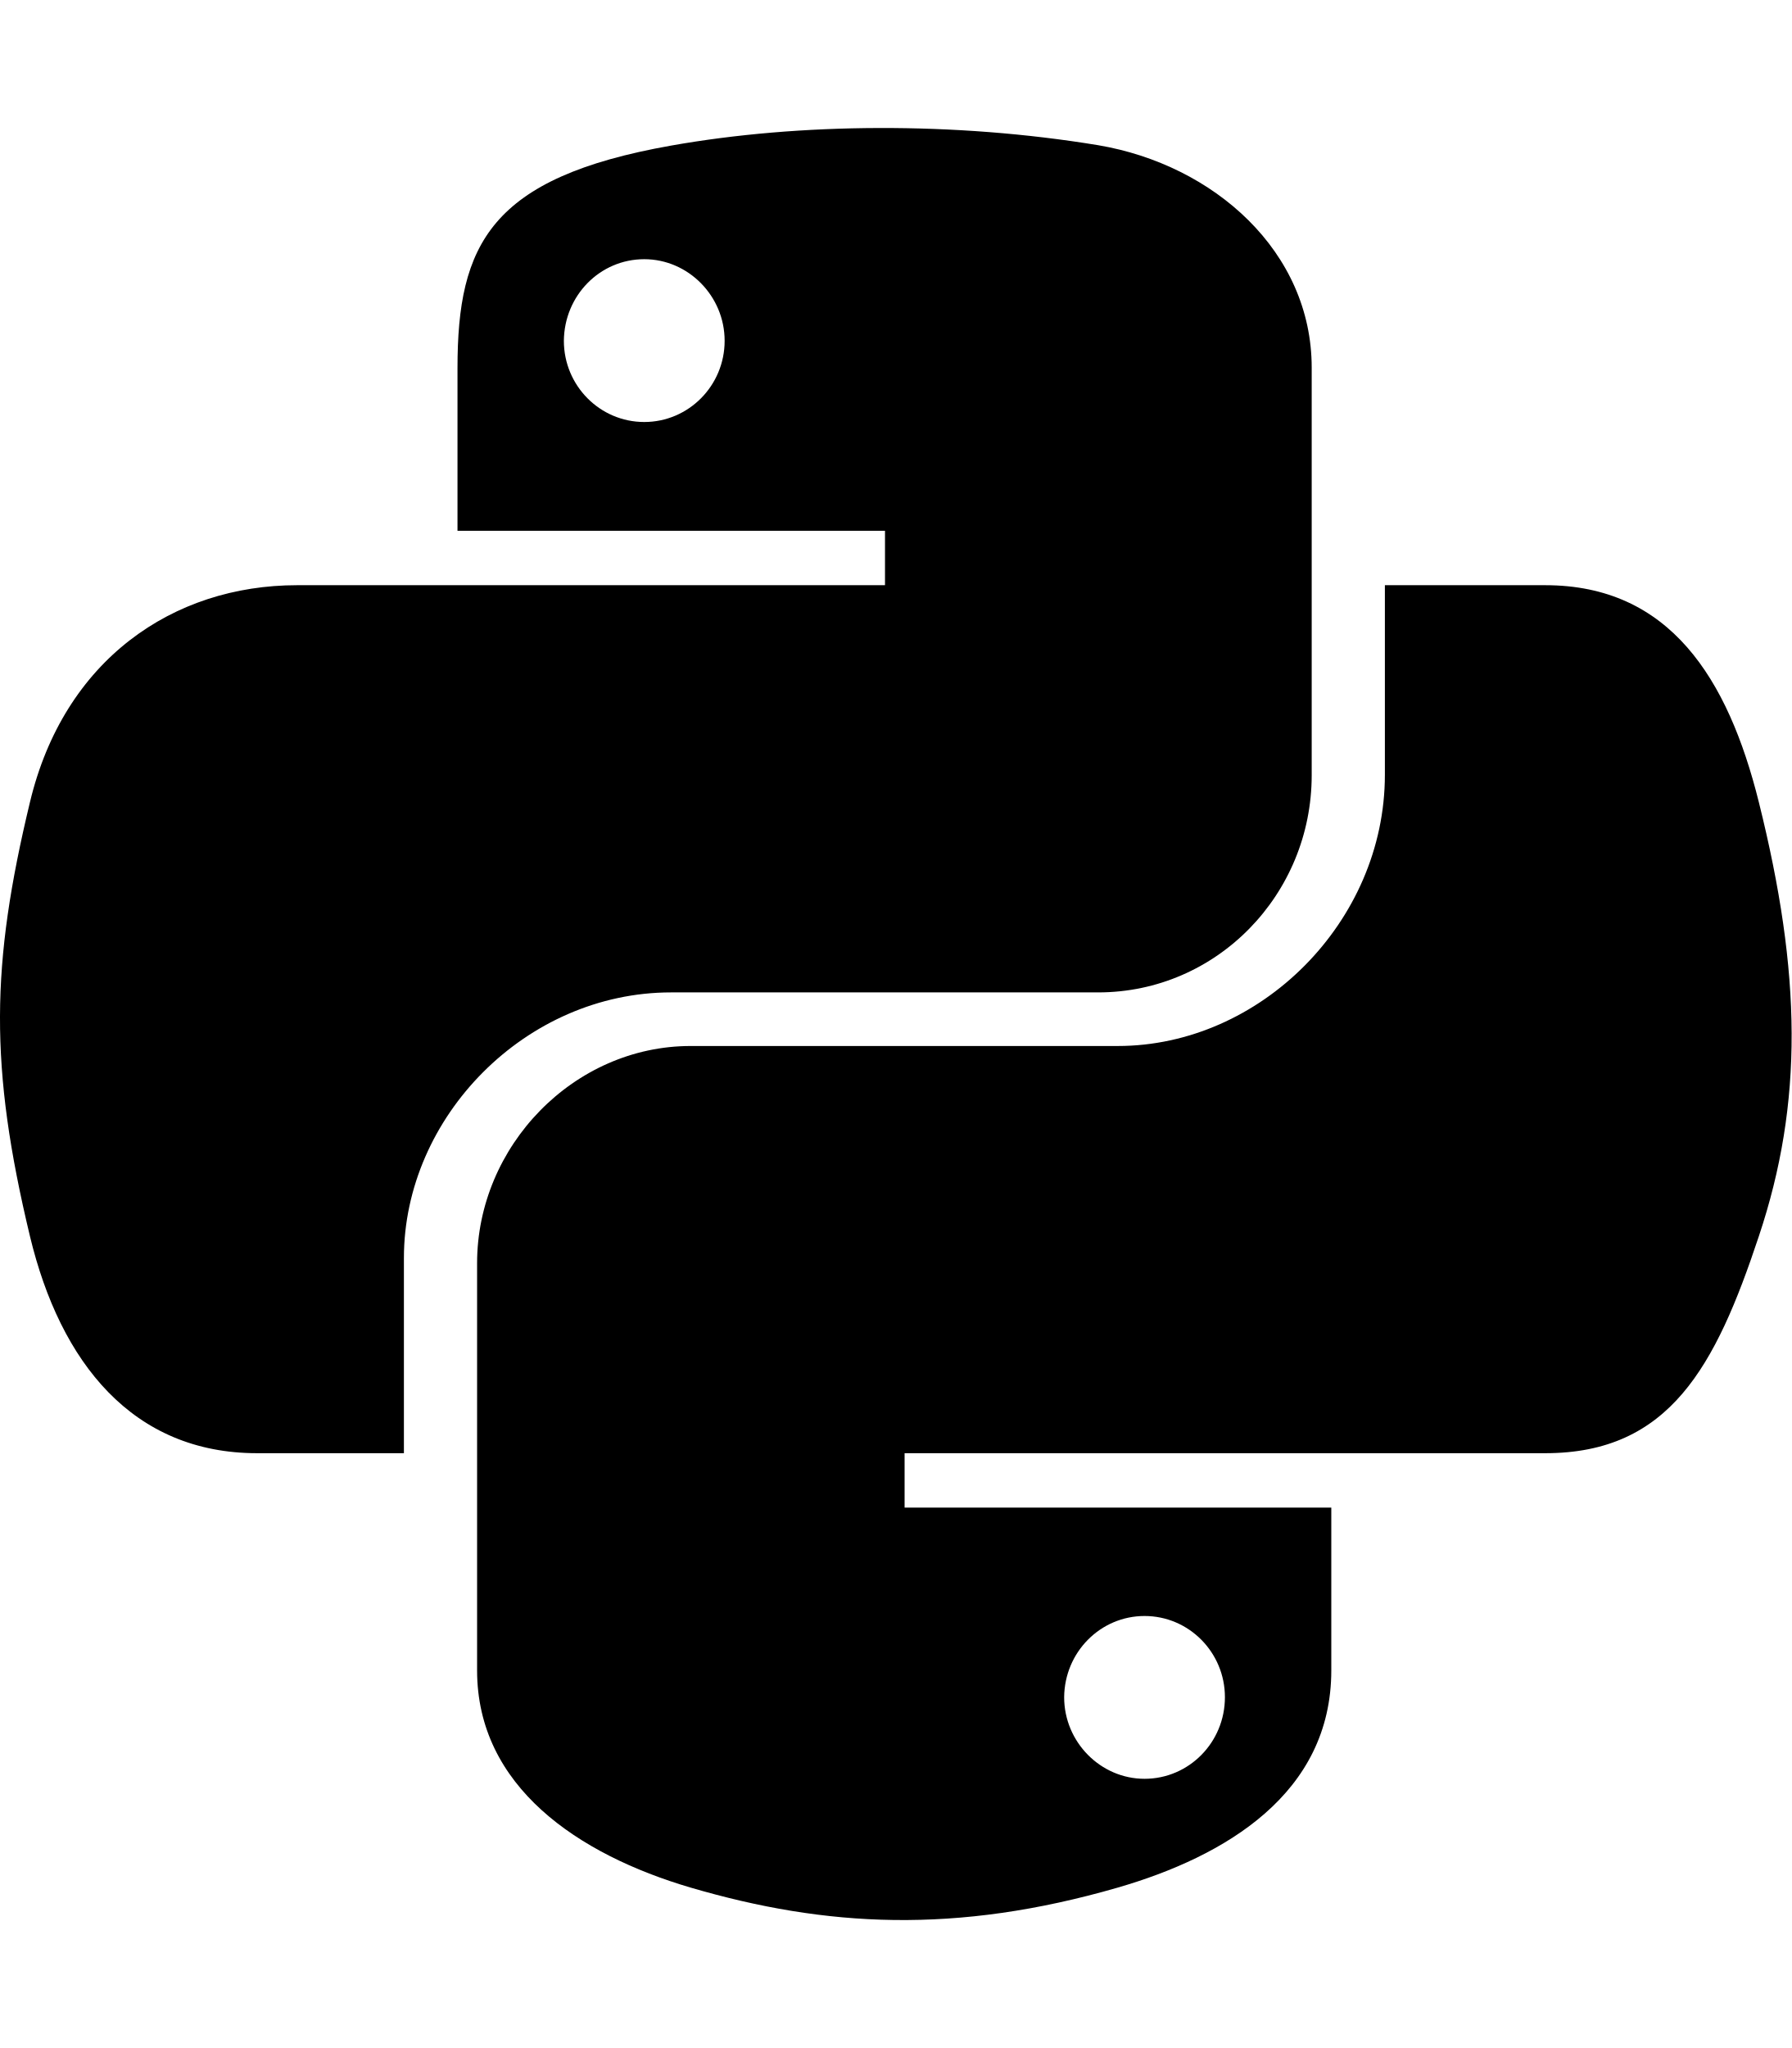
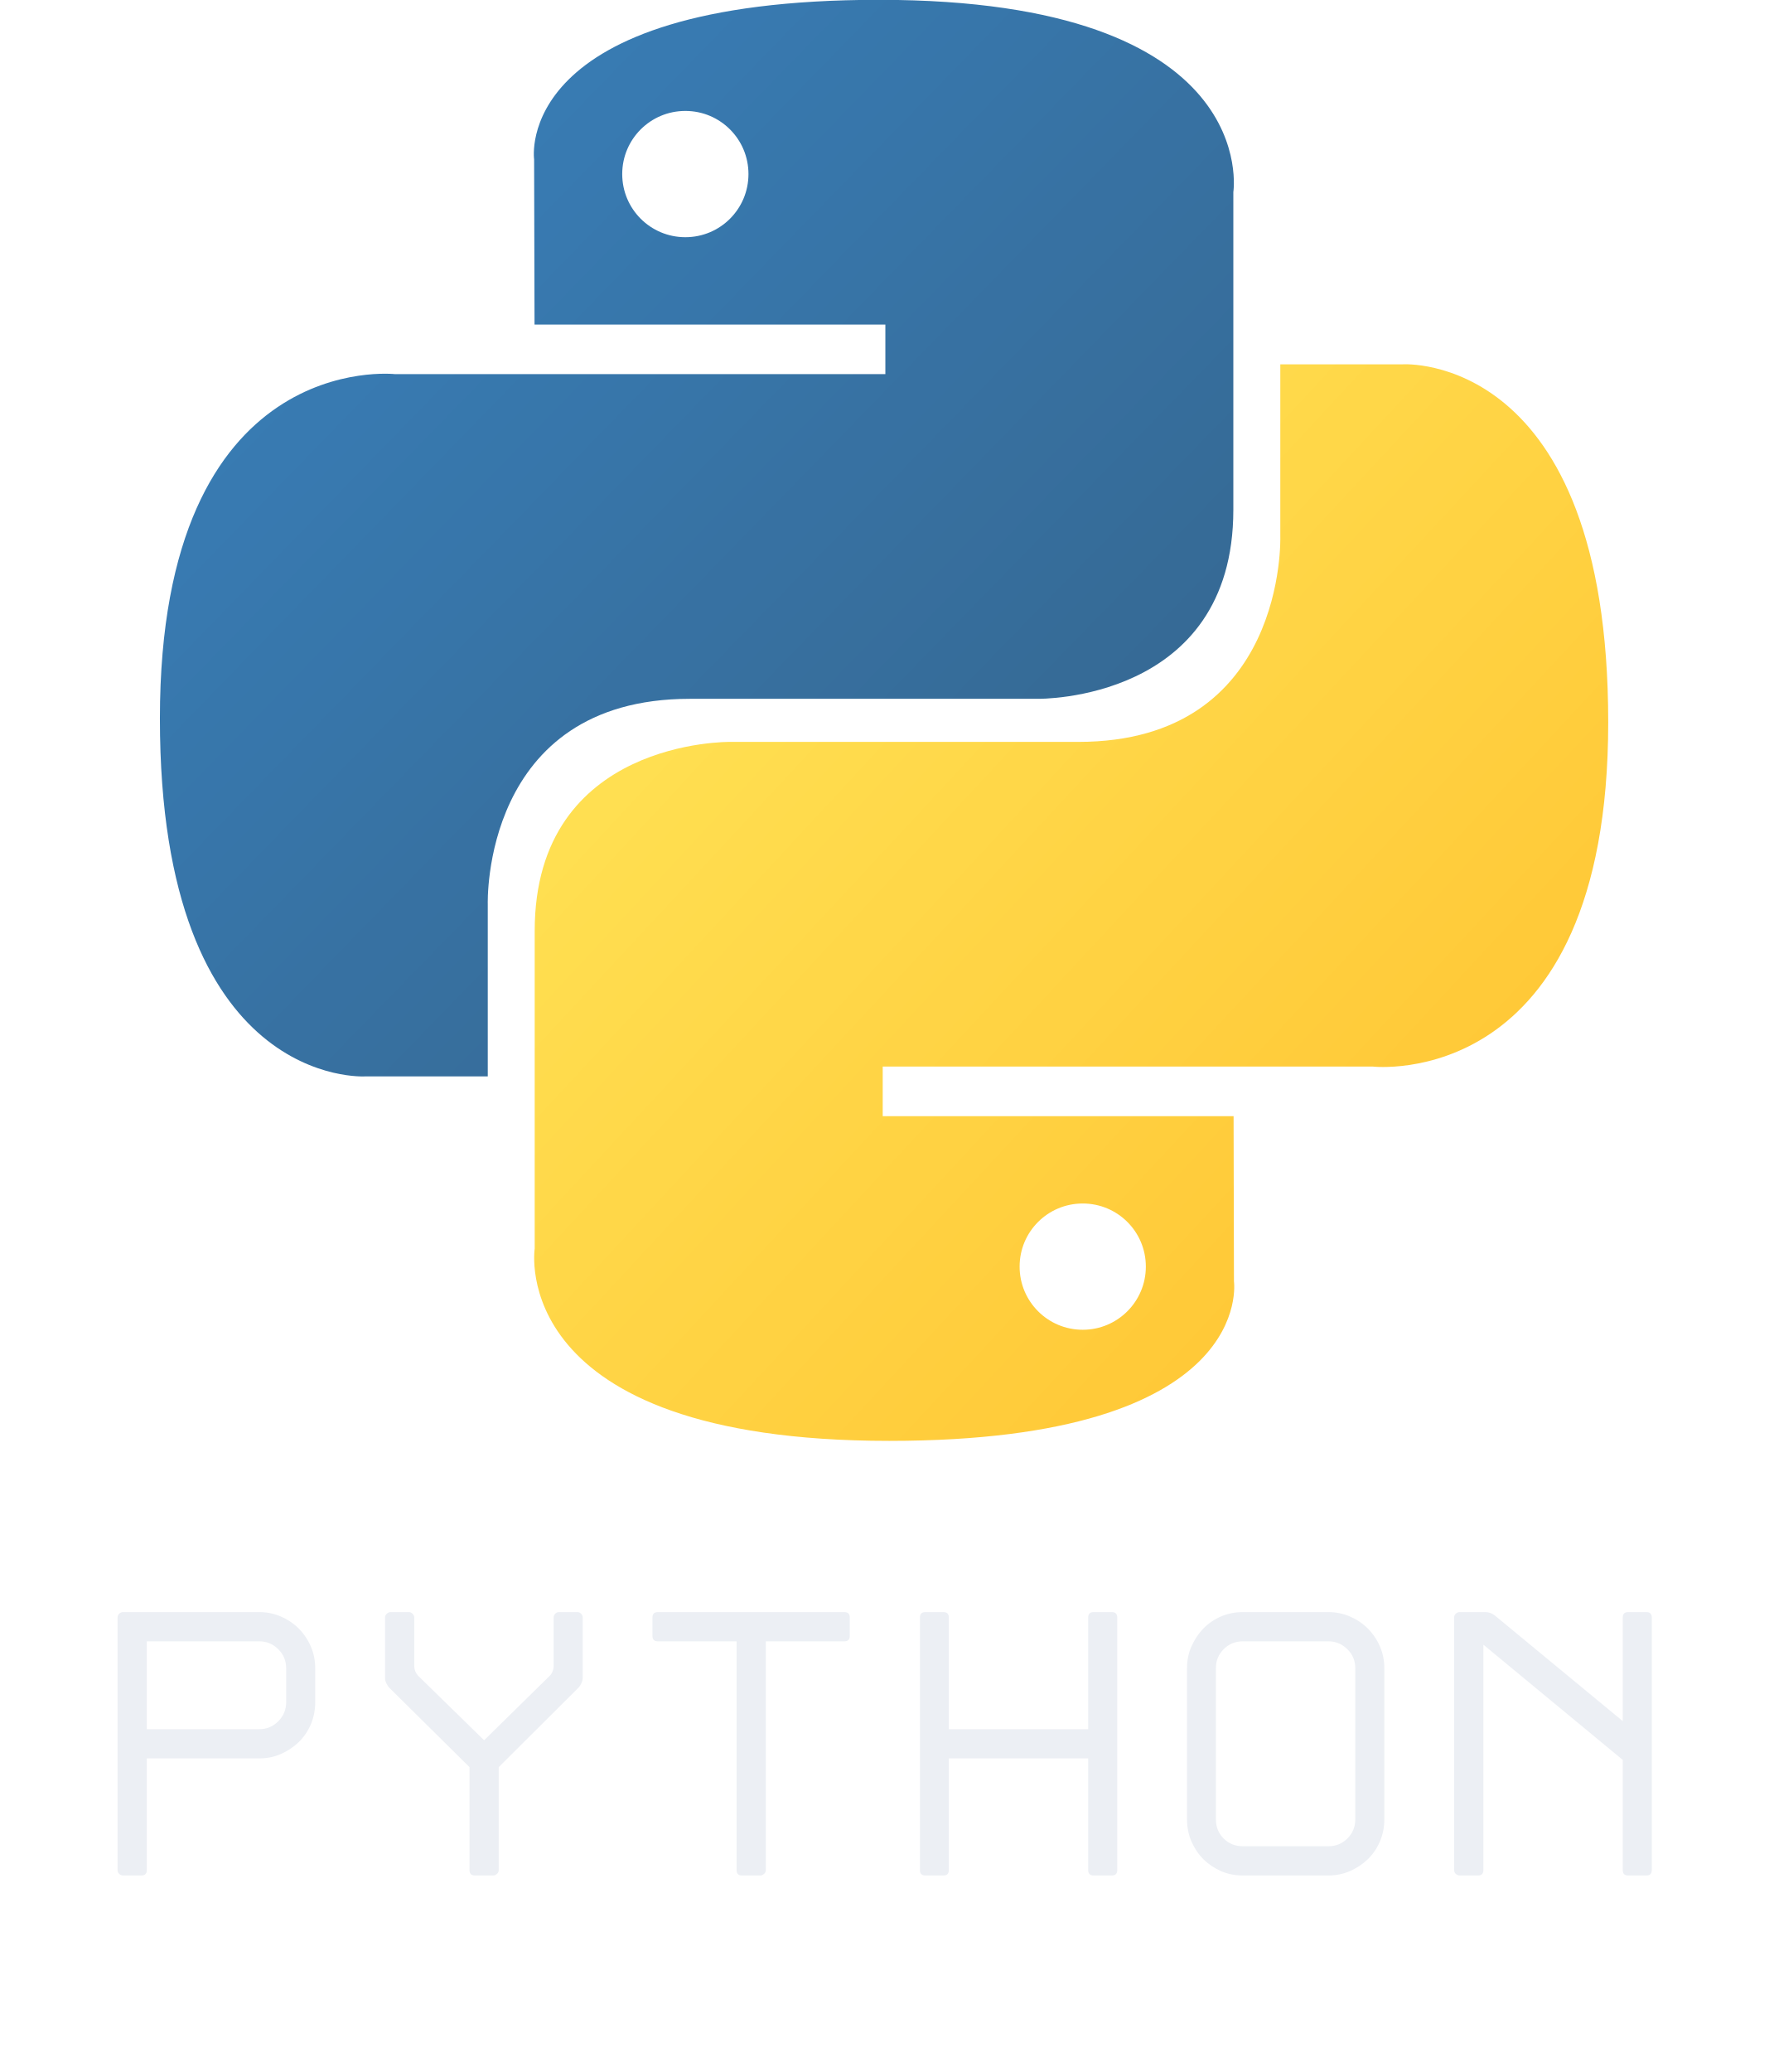
- <svg xmlns="http://www.w3.org/2000/svg" viewBox="0 0 448 512">
-   <path d="M439.8 200.5c-7.7-30.9-22.3-54.2-53.4-54.2h-40.1v47.4c0 36.8-31.2 67.8-66.8 67.8H172.7c-29.2 0-53.4 25-53.4 54.3v101.8c0 29 25.2 46 53.4 54.3 33.8 9.9 66.3 11.7 106.8 0 26.9-7.8 53.4-23.5 53.4-54.3v-40.7H226.2v-13.6h160.2c31.1 0 42.6-21.7 53.4-54.2 11.2-33.5 10.7-65.7 0-108.6zM286.2 404c11.1 0 20.1 9.1 20.1 20.3 0 11.3-9 20.4-20.1 20.4-11 0-20.1-9.2-20.1-20.4.1-11.3 9.1-20.3 20.1-20.3zM167.8 248.1h106.8c29.7 0 53.4-24.5 53.4-54.3V91.9c0-29-24.4-50.7-53.4-55.6-35.8-5.9-74.7-5.6-106.8.1-45.2 8-53.4 24.7-53.4 55.6v40.7h106.9v13.6h-147c-31.1 0-58.3 18.7-66.8 54.2-9.8 40.7-10.2 66.1 0 108.6 7.6 31.6 25.7 54.2 56.8 54.2H101v-48.8c0-35.3 30.5-66.4 66.8-66.4zm-6.7-142.6c-11.1 0-20.1-9.1-20.1-20.3.1-11.3 9-20.4 20.1-20.4 11 0 20.1 9.2 20.1 20.4s-9 20.3-20.1 20.3z" />
+ <svg xmlns="http://www.w3.org/2000/svg" width="220" zoomAndPan="magnify" viewBox="0 0 165 192.75" height="257" preserveAspectRatio="xMidYMid meet" version="1.0">
+   <defs>
+     <g />
+     <clipPath id="d1509cf1a6">
+       <path d="M 14.828 0 L 115 0 L 115 101 L 14.828 101 Z M 14.828 0 " clip-rule="nonzero" />
+     </clipPath>
+     <clipPath id="f3e1963227">
+       <path d="M 81.777 -0.016 C 47.562 -0.016 49.699 14.82 49.699 14.82 L 49.738 30.191 L 82.383 30.191 L 82.383 34.805 L 36.77 34.805 C 36.77 34.805 14.879 32.32 14.879 66.836 C 14.875 101.355 33.984 100.133 33.984 100.133 L 45.387 100.133 L 45.387 84.113 C 45.387 84.113 44.773 65.008 64.191 65.008 L 96.574 65.008 C 96.574 65.008 114.762 65.301 114.762 47.426 L 114.762 17.871 C 114.762 17.871 117.527 -0.016 81.777 -0.016 Z M 63.773 10.32 C 67.02 10.32 69.645 12.945 69.645 16.191 C 69.645 19.441 67.02 22.066 63.773 22.066 C 60.523 22.066 57.898 19.441 57.898 16.191 C 57.898 12.945 60.523 10.32 63.773 10.32 Z M 63.773 10.32 " clip-rule="nonzero" />
+     </clipPath>
+     <linearGradient x1="0.004" gradientTransform="matrix(99.93541, 0, 0, 100.1525, 14.87699, -0.014631)" y1="-0.004" x2="1.028" gradientUnits="userSpaceOnUse" y2="1.012" id="aad3b3218d">
+       <stop stop-opacity="1" stop-color="rgb(21.999%, 49.399%, 72.198%)" offset="0" />
+       <stop stop-opacity="1" stop-color="rgb(21.997%, 49.384%, 72.171%)" offset="0.125" />
+       <stop stop-opacity="1" stop-color="rgb(21.986%, 49.269%, 71.974%)" offset="0.141" />
+       <stop stop-opacity="1" stop-color="rgb(21.967%, 49.072%, 71.634%)" offset="0.156" />
+       <stop stop-opacity="1" stop-color="rgb(21.948%, 48.875%, 71.294%)" offset="0.172" />
+       <stop stop-opacity="1" stop-color="rgb(21.928%, 48.679%, 70.953%)" offset="0.188" />
+       <stop stop-opacity="1" stop-color="rgb(21.91%, 48.482%, 70.612%)" offset="0.203" />
+       <stop stop-opacity="1" stop-color="rgb(21.89%, 48.286%, 70.271%)" offset="0.219" />
+       <stop stop-opacity="1" stop-color="rgb(21.87%, 48.09%, 69.931%)" offset="0.234" />
+       <stop stop-opacity="1" stop-color="rgb(21.852%, 47.893%, 69.591%)" offset="0.25" />
+       <stop stop-opacity="1" stop-color="rgb(21.832%, 47.696%, 69.25%)" offset="0.266" />
+       <stop stop-opacity="1" stop-color="rgb(21.814%, 47.499%, 68.909%)" offset="0.281" />
+       <stop stop-opacity="1" stop-color="rgb(21.794%, 47.302%, 68.568%)" offset="0.297" />
+       <stop stop-opacity="1" stop-color="rgb(21.776%, 47.105%, 68.228%)" offset="0.312" />
+       <stop stop-opacity="1" stop-color="rgb(21.756%, 46.909%, 67.888%)" offset="0.328" />
+       <stop stop-opacity="1" stop-color="rgb(21.736%, 46.712%, 67.546%)" offset="0.344" />
+       <stop stop-opacity="1" stop-color="rgb(21.718%, 46.515%, 67.206%)" offset="0.359" />
+       <stop stop-opacity="1" stop-color="rgb(21.698%, 46.32%, 66.866%)" offset="0.375" />
+       <stop stop-opacity="1" stop-color="rgb(21.68%, 46.123%, 66.525%)" offset="0.391" />
+       <stop stop-opacity="1" stop-color="rgb(21.66%, 45.926%, 66.185%)" offset="0.406" />
+       <stop stop-opacity="1" stop-color="rgb(21.642%, 45.729%, 65.843%)" offset="0.422" />
+       <stop stop-opacity="1" stop-color="rgb(21.622%, 45.532%, 65.503%)" offset="0.438" />
+       <stop stop-opacity="1" stop-color="rgb(21.602%, 45.335%, 65.163%)" offset="0.453" />
+       <stop stop-opacity="1" stop-color="rgb(21.584%, 45.139%, 64.822%)" offset="0.469" />
+       <stop stop-opacity="1" stop-color="rgb(21.564%, 44.942%, 64.482%)" offset="0.484" />
+       <stop stop-opacity="1" stop-color="rgb(21.545%, 44.745%, 64.14%)" offset="0.494" />
+       <stop stop-opacity="1" stop-color="rgb(21.536%, 44.647%, 63.971%)" offset="0.5" />
+       <stop stop-opacity="1" stop-color="rgb(21.526%, 44.548%, 63.8%)" offset="0.506" />
+       <stop stop-opacity="1" stop-color="rgb(21.516%, 44.45%, 63.631%)" offset="0.516" />
+       <stop stop-opacity="1" stop-color="rgb(21.506%, 44.353%, 63.46%)" offset="0.531" />
+       <stop stop-opacity="1" stop-color="rgb(21.487%, 44.156%, 63.12%)" offset="0.547" />
+       <stop stop-opacity="1" stop-color="rgb(21.468%, 43.959%, 62.778%)" offset="0.562" />
+       <stop stop-opacity="1" stop-color="rgb(21.449%, 43.762%, 62.437%)" offset="0.578" />
+       <stop stop-opacity="1" stop-color="rgb(21.429%, 43.565%, 62.097%)" offset="0.594" />
+       <stop stop-opacity="1" stop-color="rgb(21.411%, 43.369%, 61.757%)" offset="0.609" />
+       <stop stop-opacity="1" stop-color="rgb(21.391%, 43.172%, 61.417%)" offset="0.625" />
+       <stop stop-opacity="1" stop-color="rgb(21.371%, 42.975%, 61.075%)" offset="0.641" />
+       <stop stop-opacity="1" stop-color="rgb(21.353%, 42.778%, 60.735%)" offset="0.656" />
+       <stop stop-opacity="1" stop-color="rgb(21.333%, 42.583%, 60.394%)" offset="0.672" />
+       <stop stop-opacity="1" stop-color="rgb(21.315%, 42.386%, 60.054%)" offset="0.688" />
+       <stop stop-opacity="1" stop-color="rgb(21.295%, 42.189%, 59.714%)" offset="0.703" />
+       <stop stop-opacity="1" stop-color="rgb(21.277%, 41.992%, 59.372%)" offset="0.719" />
+       <stop stop-opacity="1" stop-color="rgb(21.257%, 41.795%, 59.032%)" offset="0.734" />
+       <stop stop-opacity="1" stop-color="rgb(21.237%, 41.599%, 58.691%)" offset="0.75" />
+       <stop stop-opacity="1" stop-color="rgb(21.219%, 41.402%, 58.351%)" offset="0.766" />
+       <stop stop-opacity="1" stop-color="rgb(21.204%, 41.251%, 58.09%)" offset="0.781" />
+       <stop stop-opacity="1" stop-color="rgb(21.199%, 41.199%, 57.999%)" offset="0.812" />
+       <stop stop-opacity="1" stop-color="rgb(21.199%, 41.199%, 57.999%)" offset="0.875" />
+       <stop stop-opacity="1" stop-color="rgb(21.199%, 41.199%, 57.999%)" offset="1" />
+     </linearGradient>
+     <clipPath id="668d3da963">
+       <path d="M 49 33 L 149.652 33 L 149.652 134.074 L 49 134.074 Z M 49 33 " clip-rule="nonzero" />
+     </clipPath>
+     <clipPath id="c2da35e787">
+       <path d="M 82.746 134.039 C 116.957 134.039 114.82 119.203 114.82 119.203 L 114.785 103.832 L 82.137 103.832 L 82.137 99.219 L 127.75 99.219 C 127.75 99.219 149.645 101.699 149.645 67.188 C 149.645 32.668 130.535 33.891 130.535 33.891 L 119.133 33.891 L 119.133 49.91 C 119.133 49.91 119.746 69.016 100.332 69.016 L 67.945 69.016 C 67.945 69.016 49.754 68.723 49.754 86.598 L 49.754 116.152 C 49.754 116.152 46.992 134.039 82.746 134.039 Z M 100.746 123.703 C 97.5 123.703 94.875 121.074 94.875 117.828 C 94.875 114.578 97.5 111.957 100.746 111.957 C 103.996 111.957 106.621 114.578 106.621 117.828 C 106.621 121.074 103.996 123.703 100.746 123.703 Z M 100.746 123.703 " clip-rule="nonzero" />
+     </clipPath>
+     <linearGradient x1="-0.033" gradientTransform="matrix(99.93845, 0, 0, 100.153, 49.70534, 33.8862)" y1="-0.006" x2="1.014" gradientUnits="userSpaceOnUse" y2="0.985" id="267187b7c4">
+       <stop stop-opacity="1" stop-color="rgb(100%, 87.799%, 32.199%)" offset="0" />
+       <stop stop-opacity="1" stop-color="rgb(100%, 87.799%, 32.199%)" offset="0.125" />
+       <stop stop-opacity="1" stop-color="rgb(100%, 87.799%, 32.199%)" offset="0.188" />
+       <stop stop-opacity="1" stop-color="rgb(100%, 87.759%, 32.153%)" offset="0.219" />
+       <stop stop-opacity="1" stop-color="rgb(100%, 87.59%, 31.96%)" offset="0.234" />
+       <stop stop-opacity="1" stop-color="rgb(100%, 87.332%, 31.662%)" offset="0.25" />
+       <stop stop-opacity="1" stop-color="rgb(100%, 87.074%, 31.366%)" offset="0.266" />
+       <stop stop-opacity="1" stop-color="rgb(100%, 86.816%, 31.068%)" offset="0.281" />
+       <stop stop-opacity="1" stop-color="rgb(100%, 86.559%, 30.772%)" offset="0.297" />
+       <stop stop-opacity="1" stop-color="rgb(100%, 86.301%, 30.475%)" offset="0.312" />
+       <stop stop-opacity="1" stop-color="rgb(100%, 86.041%, 30.177%)" offset="0.328" />
+       <stop stop-opacity="1" stop-color="rgb(100%, 85.783%, 29.881%)" offset="0.344" />
+       <stop stop-opacity="1" stop-color="rgb(100%, 85.526%, 29.584%)" offset="0.359" />
+       <stop stop-opacity="1" stop-color="rgb(100%, 85.268%, 29.288%)" offset="0.375" />
+       <stop stop-opacity="1" stop-color="rgb(100%, 85.01%, 28.99%)" offset="0.391" />
+       <stop stop-opacity="1" stop-color="rgb(100%, 84.752%, 28.694%)" offset="0.406" />
+       <stop stop-opacity="1" stop-color="rgb(100%, 84.494%, 28.397%)" offset="0.422" />
+       <stop stop-opacity="1" stop-color="rgb(100%, 84.236%, 28.101%)" offset="0.438" />
+       <stop stop-opacity="1" stop-color="rgb(100%, 83.978%, 27.803%)" offset="0.453" />
+       <stop stop-opacity="1" stop-color="rgb(100%, 83.72%, 27.505%)" offset="0.469" />
+       <stop stop-opacity="1" stop-color="rgb(100%, 83.461%, 27.209%)" offset="0.483" />
+       <stop stop-opacity="1" stop-color="rgb(100%, 83.333%, 27.061%)" offset="0.484" />
+       <stop stop-opacity="1" stop-color="rgb(100%, 83.203%, 26.912%)" offset="0.5" />
+       <stop stop-opacity="1" stop-color="rgb(100%, 82.945%, 26.616%)" offset="0.516" />
+       <stop stop-opacity="1" stop-color="rgb(100%, 82.687%, 26.318%)" offset="0.517" />
+       <stop stop-opacity="1" stop-color="rgb(100%, 82.559%, 26.17%)" offset="0.531" />
+       <stop stop-opacity="1" stop-color="rgb(100%, 82.43%, 26.022%)" offset="0.547" />
+       <stop stop-opacity="1" stop-color="rgb(100%, 82.172%, 25.725%)" offset="0.562" />
+       <stop stop-opacity="1" stop-color="rgb(100%, 81.914%, 25.429%)" offset="0.578" />
+       <stop stop-opacity="1" stop-color="rgb(100%, 81.656%, 25.131%)" offset="0.594" />
+       <stop stop-opacity="1" stop-color="rgb(100%, 81.398%, 24.835%)" offset="0.609" />
+       <stop stop-opacity="1" stop-color="rgb(100%, 81.139%, 24.538%)" offset="0.625" />
+       <stop stop-opacity="1" stop-color="rgb(100%, 80.881%, 24.24%)" offset="0.641" />
+       <stop stop-opacity="1" stop-color="rgb(100%, 80.623%, 23.944%)" offset="0.656" />
+       <stop stop-opacity="1" stop-color="rgb(100%, 80.365%, 23.647%)" offset="0.672" />
+       <stop stop-opacity="1" stop-color="rgb(100%, 80.107%, 23.351%)" offset="0.688" />
+       <stop stop-opacity="1" stop-color="rgb(100%, 79.849%, 23.053%)" offset="0.703" />
+       <stop stop-opacity="1" stop-color="rgb(100%, 79.591%, 22.757%)" offset="0.719" />
+       <stop stop-opacity="1" stop-color="rgb(100%, 79.333%, 22.459%)" offset="0.734" />
+       <stop stop-opacity="1" stop-color="rgb(100%, 79.076%, 22.163%)" offset="0.75" />
+       <stop stop-opacity="1" stop-color="rgb(100%, 78.816%, 21.866%)" offset="0.766" />
+       <stop stop-opacity="1" stop-color="rgb(100%, 78.558%, 21.568%)" offset="0.781" />
+       <stop stop-opacity="1" stop-color="rgb(100%, 78.3%, 21.272%)" offset="0.797" />
+       <stop stop-opacity="1" stop-color="rgb(100%, 78.043%, 20.975%)" offset="0.812" />
+       <stop stop-opacity="1" stop-color="rgb(100%, 77.785%, 20.679%)" offset="0.828" />
+       <stop stop-opacity="1" stop-color="rgb(100%, 77.527%, 20.381%)" offset="0.844" />
+       <stop stop-opacity="1" stop-color="rgb(100%, 77.269%, 20.085%)" offset="0.859" />
+       <stop stop-opacity="1" stop-color="rgb(100%, 77.011%, 19.788%)" offset="0.875" />
+       <stop stop-opacity="1" stop-color="rgb(100%, 76.753%, 19.492%)" offset="0.891" />
+       <stop stop-opacity="1" stop-color="rgb(100%, 76.561%, 19.27%)" offset="0.906" />
+       <stop stop-opacity="1" stop-color="rgb(100%, 76.5%, 19.199%)" offset="0.938" />
+       <stop stop-opacity="1" stop-color="rgb(100%, 76.5%, 19.199%)" offset="1" />
+     </linearGradient>
+   </defs>
+   <g clip-path="url(#d1509cf1a6)">
+     <g clip-path="url(#f3e1963227)">
+       <path fill="url(#aad3b3218d)" d="M 14.875 0 L 14.875 101.355 L 117.527 101.355 L 117.527 0 Z M 14.875 0 " fill-rule="nonzero" />
+     </g>
+   </g>
+   <g clip-path="url(#668d3da963)">
+     <g clip-path="url(#c2da35e787)">
+       <path fill="url(#267187b7c4)" d="M 46.992 32.668 L 46.992 134.039 L 149.645 134.039 L 149.645 32.668 Z M 46.992 32.668 " fill-rule="nonzero" />
+     </g>
+   </g>
+   <g fill="#eceff4" fill-opacity="1">
+     <g transform="translate(7.690189, 174.468)">
+       <g>
+         <path d="M 3.25 -0.5 L 3.25 -24 C 3.25 -24.145 3.301 -24.266 3.406 -24.359 C 3.52 -24.453 3.633 -24.5 3.75 -24.5 L 16.438 -24.5 C 17.145 -24.5 17.812 -24.363 18.438 -24.094 C 19.07 -23.82 19.629 -23.445 20.109 -22.969 C 20.586 -22.488 20.961 -21.93 21.234 -21.297 C 21.504 -20.672 21.641 -20 21.641 -19.281 L 21.641 -16.109 C 21.641 -15.391 21.504 -14.707 21.234 -14.062 C 20.961 -13.426 20.586 -12.875 20.109 -12.406 C 19.629 -11.945 19.07 -11.578 18.438 -11.297 C 17.812 -11.023 17.145 -10.891 16.438 -10.891 L 5.969 -10.891 L 5.969 -0.5 C 5.969 -0.164 5.801 0 5.469 0 L 3.75 0 C 3.633 0 3.52 -0.047 3.406 -0.141 C 3.301 -0.234 3.25 -0.352 3.25 -0.5 Z M 5.969 -13.609 L 16.438 -13.609 C 17.125 -13.609 17.711 -13.852 18.203 -14.344 C 18.691 -14.832 18.938 -15.422 18.938 -16.109 L 18.938 -19.281 C 18.938 -19.977 18.691 -20.566 18.203 -21.047 C 17.711 -21.535 17.125 -21.781 16.438 -21.781 L 5.969 -21.781 Z M 5.969 -13.609 " />
+       </g>
+     </g>
+   </g>
+   <g fill="#eceff4" fill-opacity="1">
+     <g transform="translate(32.57833, 174.468)">
+       <g>
+         <path d="M 3.609 -17.5 C 3.516 -17.625 3.43 -17.758 3.359 -17.906 C 3.285 -18.062 3.25 -18.211 3.25 -18.359 L 3.25 -24 C 3.25 -24.125 3.301 -24.238 3.406 -24.344 C 3.52 -24.445 3.633 -24.5 3.75 -24.5 L 5.469 -24.5 C 5.602 -24.5 5.719 -24.445 5.812 -24.344 C 5.914 -24.238 5.969 -24.125 5.969 -24 L 5.969 -19.438 C 5.969 -19.312 6 -19.164 6.062 -19 C 6.133 -18.832 6.223 -18.691 6.328 -18.578 L 12.469 -12.578 L 18.578 -18.578 C 18.691 -18.691 18.781 -18.832 18.844 -19 C 18.906 -19.164 18.938 -19.312 18.938 -19.438 L 18.938 -24 C 18.938 -24.125 18.984 -24.238 19.078 -24.344 C 19.172 -24.445 19.289 -24.5 19.438 -24.5 L 21.141 -24.5 C 21.285 -24.5 21.406 -24.445 21.5 -24.344 C 21.594 -24.238 21.641 -24.125 21.641 -24 L 21.641 -18.359 C 21.641 -18.211 21.602 -18.062 21.531 -17.906 C 21.469 -17.758 21.383 -17.625 21.281 -17.5 L 13.828 -10.078 L 13.828 -0.5 C 13.828 -0.352 13.77 -0.234 13.656 -0.141 C 13.551 -0.047 13.441 0 13.328 0 L 11.609 0 C 11.273 0 11.109 -0.164 11.109 -0.5 L 11.109 -10.078 Z M 3.609 -17.5 " />
+       </g>
+     </g>
+   </g>
+   <g fill="#eceff4" fill-opacity="1">
+     <g transform="translate(57.43077, 174.468)">
+       <g>
+         <path d="M 11.109 -0.5 L 11.109 -21.781 L 3.781 -21.781 C 3.445 -21.781 3.281 -21.945 3.281 -22.281 L 3.281 -24 C 3.281 -24.332 3.445 -24.5 3.781 -24.5 L 21.141 -24.5 C 21.473 -24.5 21.641 -24.332 21.641 -24 L 21.641 -22.281 C 21.641 -21.945 21.473 -21.781 21.141 -21.781 L 13.828 -21.781 L 13.828 -0.5 C 13.828 -0.352 13.77 -0.234 13.656 -0.141 C 13.551 -0.047 13.441 0 13.328 0 L 11.609 0 C 11.273 0 11.109 -0.164 11.109 -0.5 Z M 11.109 -0.5 " />
+       </g>
+     </g>
+   </g>
+   <g fill="#eceff4" fill-opacity="1">
+     <g transform="translate(82.31892, 174.468)">
+       <g>
+         <path d="M 18.938 -0.5 L 18.938 -10.891 L 5.969 -10.891 L 5.969 -0.5 C 5.969 -0.164 5.801 0 5.469 0 L 3.781 0 C 3.445 0 3.281 -0.164 3.281 -0.5 L 3.281 -24 C 3.281 -24.332 3.445 -24.5 3.781 -24.5 L 5.469 -24.5 C 5.801 -24.5 5.969 -24.332 5.969 -24 L 5.969 -13.609 L 18.938 -13.609 L 18.938 -24 C 18.938 -24.332 19.102 -24.5 19.438 -24.5 L 21.141 -24.5 C 21.473 -24.5 21.641 -24.332 21.641 -24 L 21.641 -0.5 C 21.641 -0.164 21.473 0 21.141 0 L 19.438 0 C 19.102 0 18.938 -0.164 18.938 -0.5 Z M 18.938 -0.5 " />
+       </g>
+     </g>
+   </g>
+   <g fill="#eceff4" fill-opacity="1">
+     <g transform="translate(107.1714, 174.468)">
+       <g>
+         <path d="M 8.469 0 C 7.75 0 7.07 -0.133 6.438 -0.406 C 5.812 -0.688 5.266 -1.055 4.797 -1.516 C 4.336 -1.984 3.969 -2.535 3.688 -3.172 C 3.414 -3.816 3.281 -4.5 3.281 -5.219 L 3.281 -19.281 C 3.281 -20 3.414 -20.672 3.688 -21.297 C 3.969 -21.93 4.336 -22.488 4.797 -22.969 C 5.266 -23.445 5.812 -23.82 6.438 -24.094 C 7.07 -24.363 7.75 -24.5 8.469 -24.5 L 16.438 -24.5 C 17.145 -24.5 17.812 -24.363 18.438 -24.094 C 19.07 -23.82 19.629 -23.445 20.109 -22.969 C 20.586 -22.488 20.961 -21.93 21.234 -21.297 C 21.504 -20.672 21.641 -20 21.641 -19.281 L 21.641 -5.219 C 21.641 -4.5 21.504 -3.816 21.234 -3.172 C 20.961 -2.535 20.586 -1.984 20.109 -1.516 C 19.629 -1.055 19.07 -0.688 18.438 -0.406 C 17.812 -0.133 17.145 0 16.438 0 Z M 8.469 -21.781 C 7.77 -21.781 7.176 -21.535 6.688 -21.047 C 6.207 -20.566 5.969 -19.977 5.969 -19.281 L 5.969 -5.219 C 5.969 -4.52 6.207 -3.926 6.688 -3.438 C 7.176 -2.957 7.77 -2.719 8.469 -2.719 L 16.438 -2.719 C 17.125 -2.719 17.711 -2.957 18.203 -3.438 C 18.691 -3.926 18.938 -4.52 18.938 -5.219 L 18.938 -19.281 C 18.938 -19.977 18.691 -20.566 18.203 -21.047 C 17.711 -21.535 17.125 -21.781 16.438 -21.781 Z M 8.469 -21.781 " />
+       </g>
+     </g>
+   </g>
+   <g fill="#eceff4" fill-opacity="1">
+     <g transform="translate(132.0595, 174.468)">
+       <g>
+         <path d="M 18.938 -0.5 L 18.938 -10.75 L 5.969 -21.469 L 5.969 -0.5 C 5.969 -0.164 5.801 0 5.469 0 L 3.75 0 C 3.633 0 3.52 -0.047 3.406 -0.141 C 3.301 -0.234 3.25 -0.352 3.25 -0.5 L 3.25 -24 C 3.25 -24.145 3.301 -24.266 3.406 -24.359 C 3.52 -24.453 3.633 -24.5 3.75 -24.5 L 6.141 -24.5 C 6.473 -24.5 6.77 -24.395 7.031 -24.188 L 18.938 -14.359 L 18.938 -24 C 18.938 -24.332 19.102 -24.5 19.438 -24.5 L 21.141 -24.5 C 21.473 -24.5 21.641 -24.332 21.641 -24 L 21.641 -0.5 C 21.641 -0.164 21.473 0 21.141 0 L 19.438 0 C 19.102 0 18.938 -0.164 18.938 -0.5 Z M 18.938 -0.5 " />
+       </g>
+     </g>
+   </g>
</svg>
